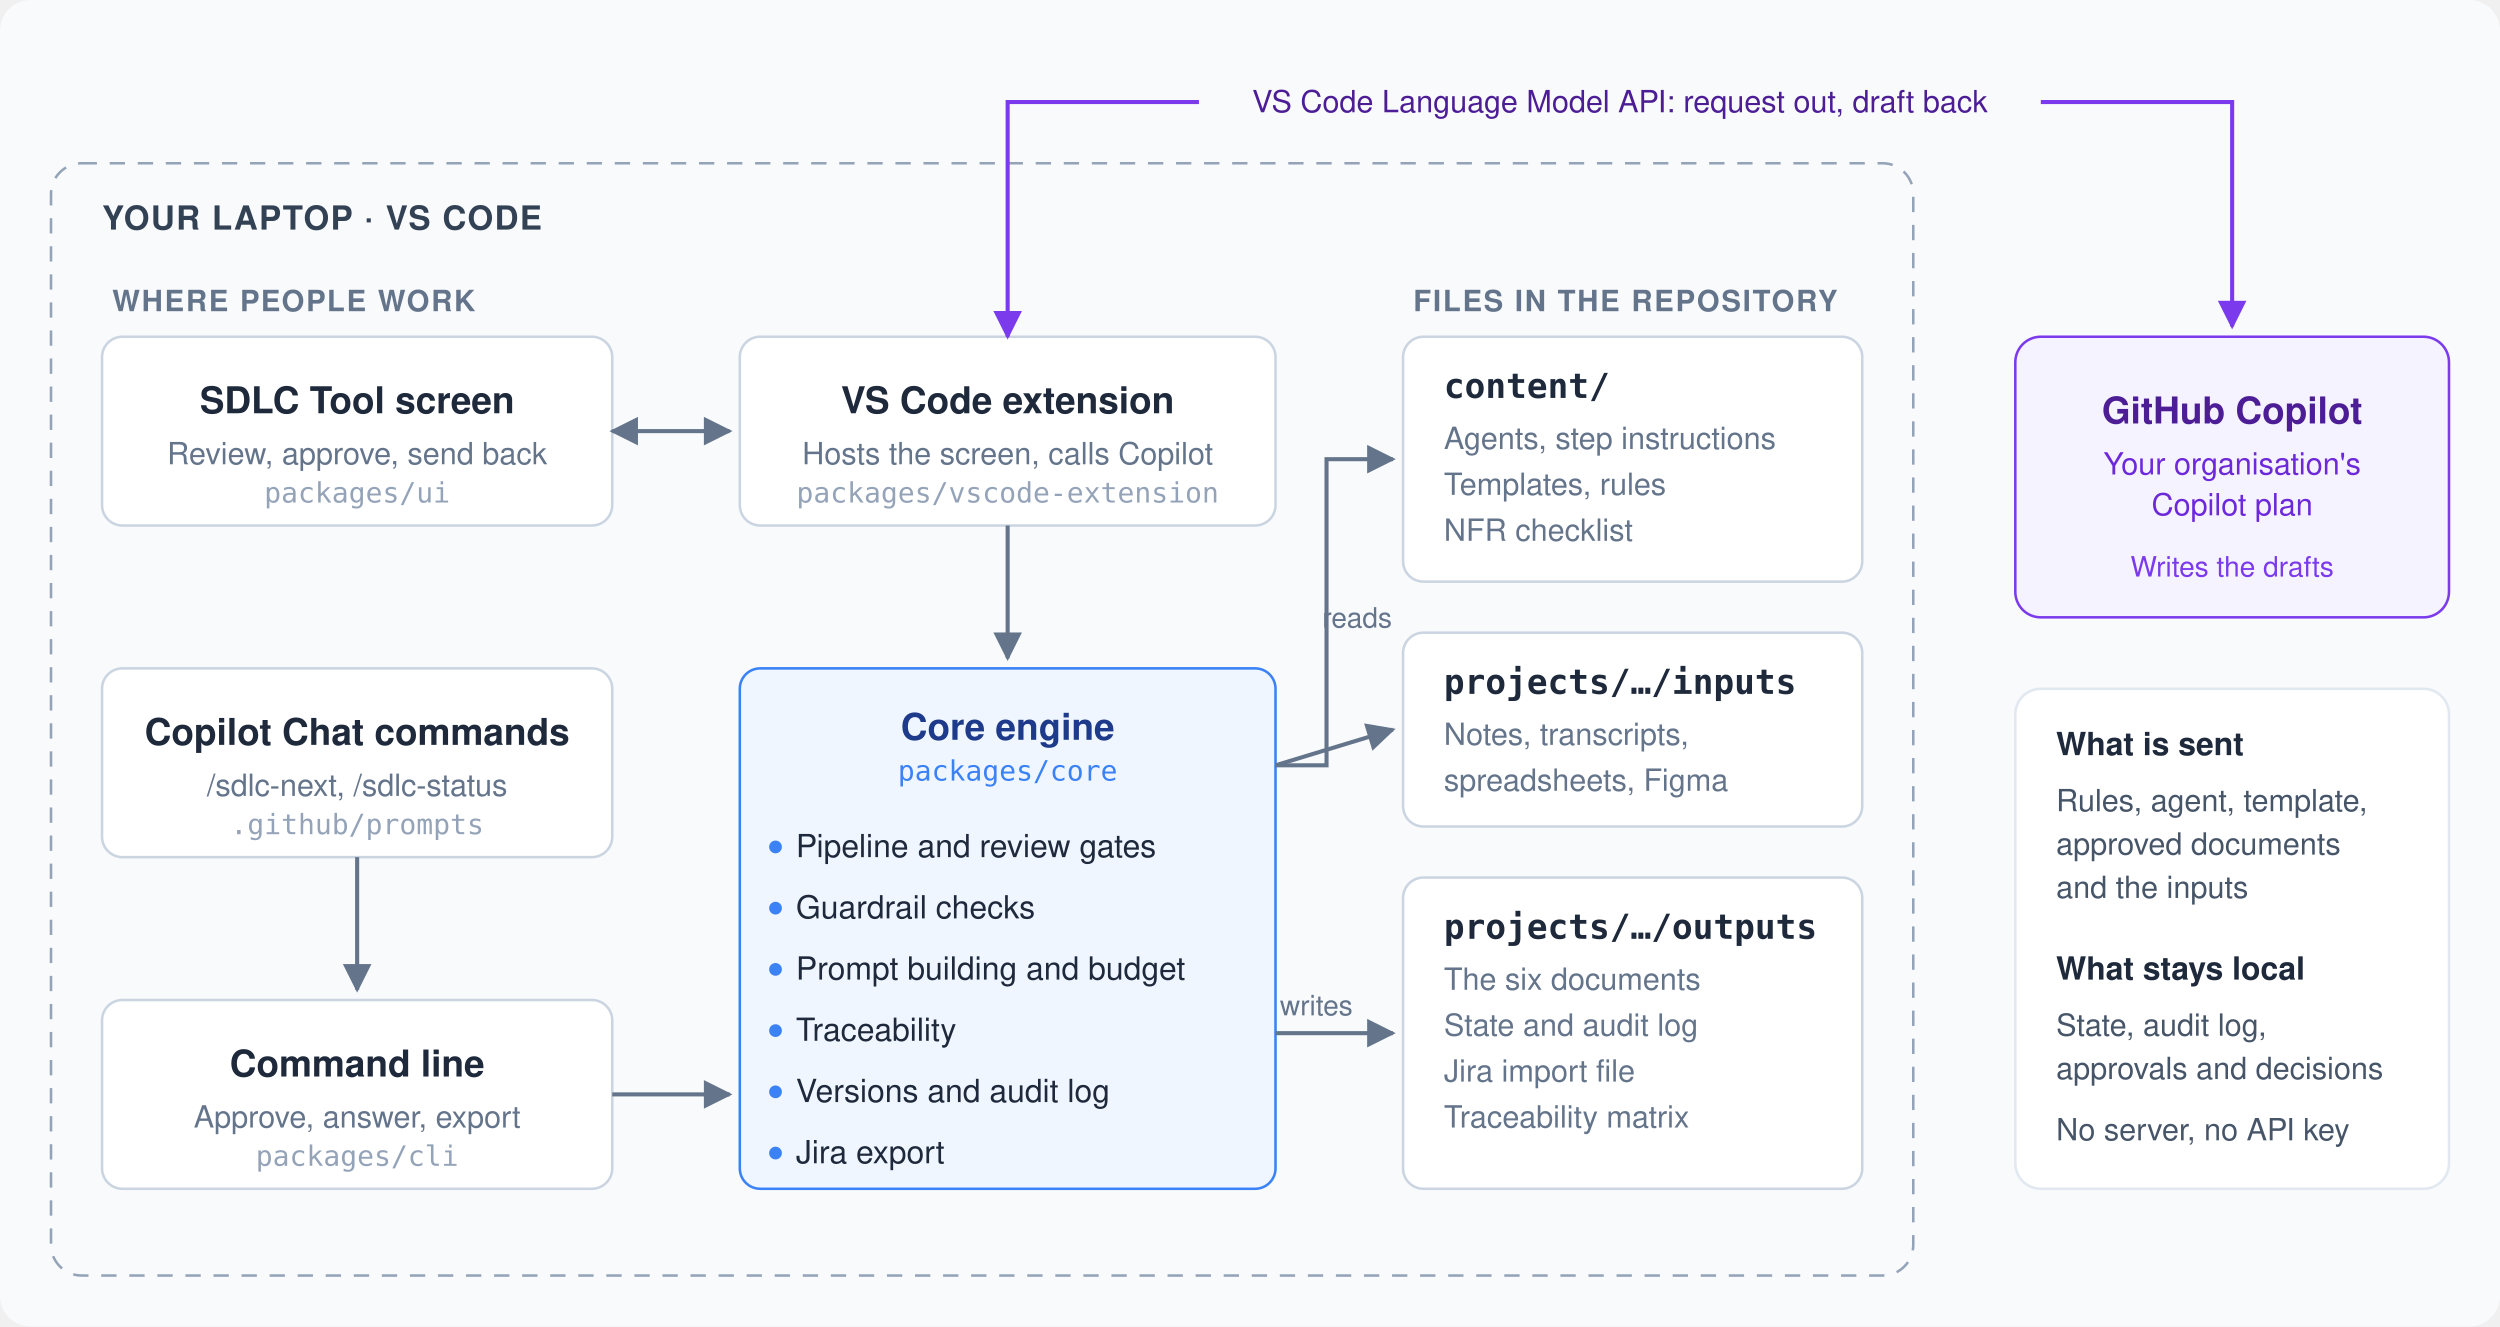
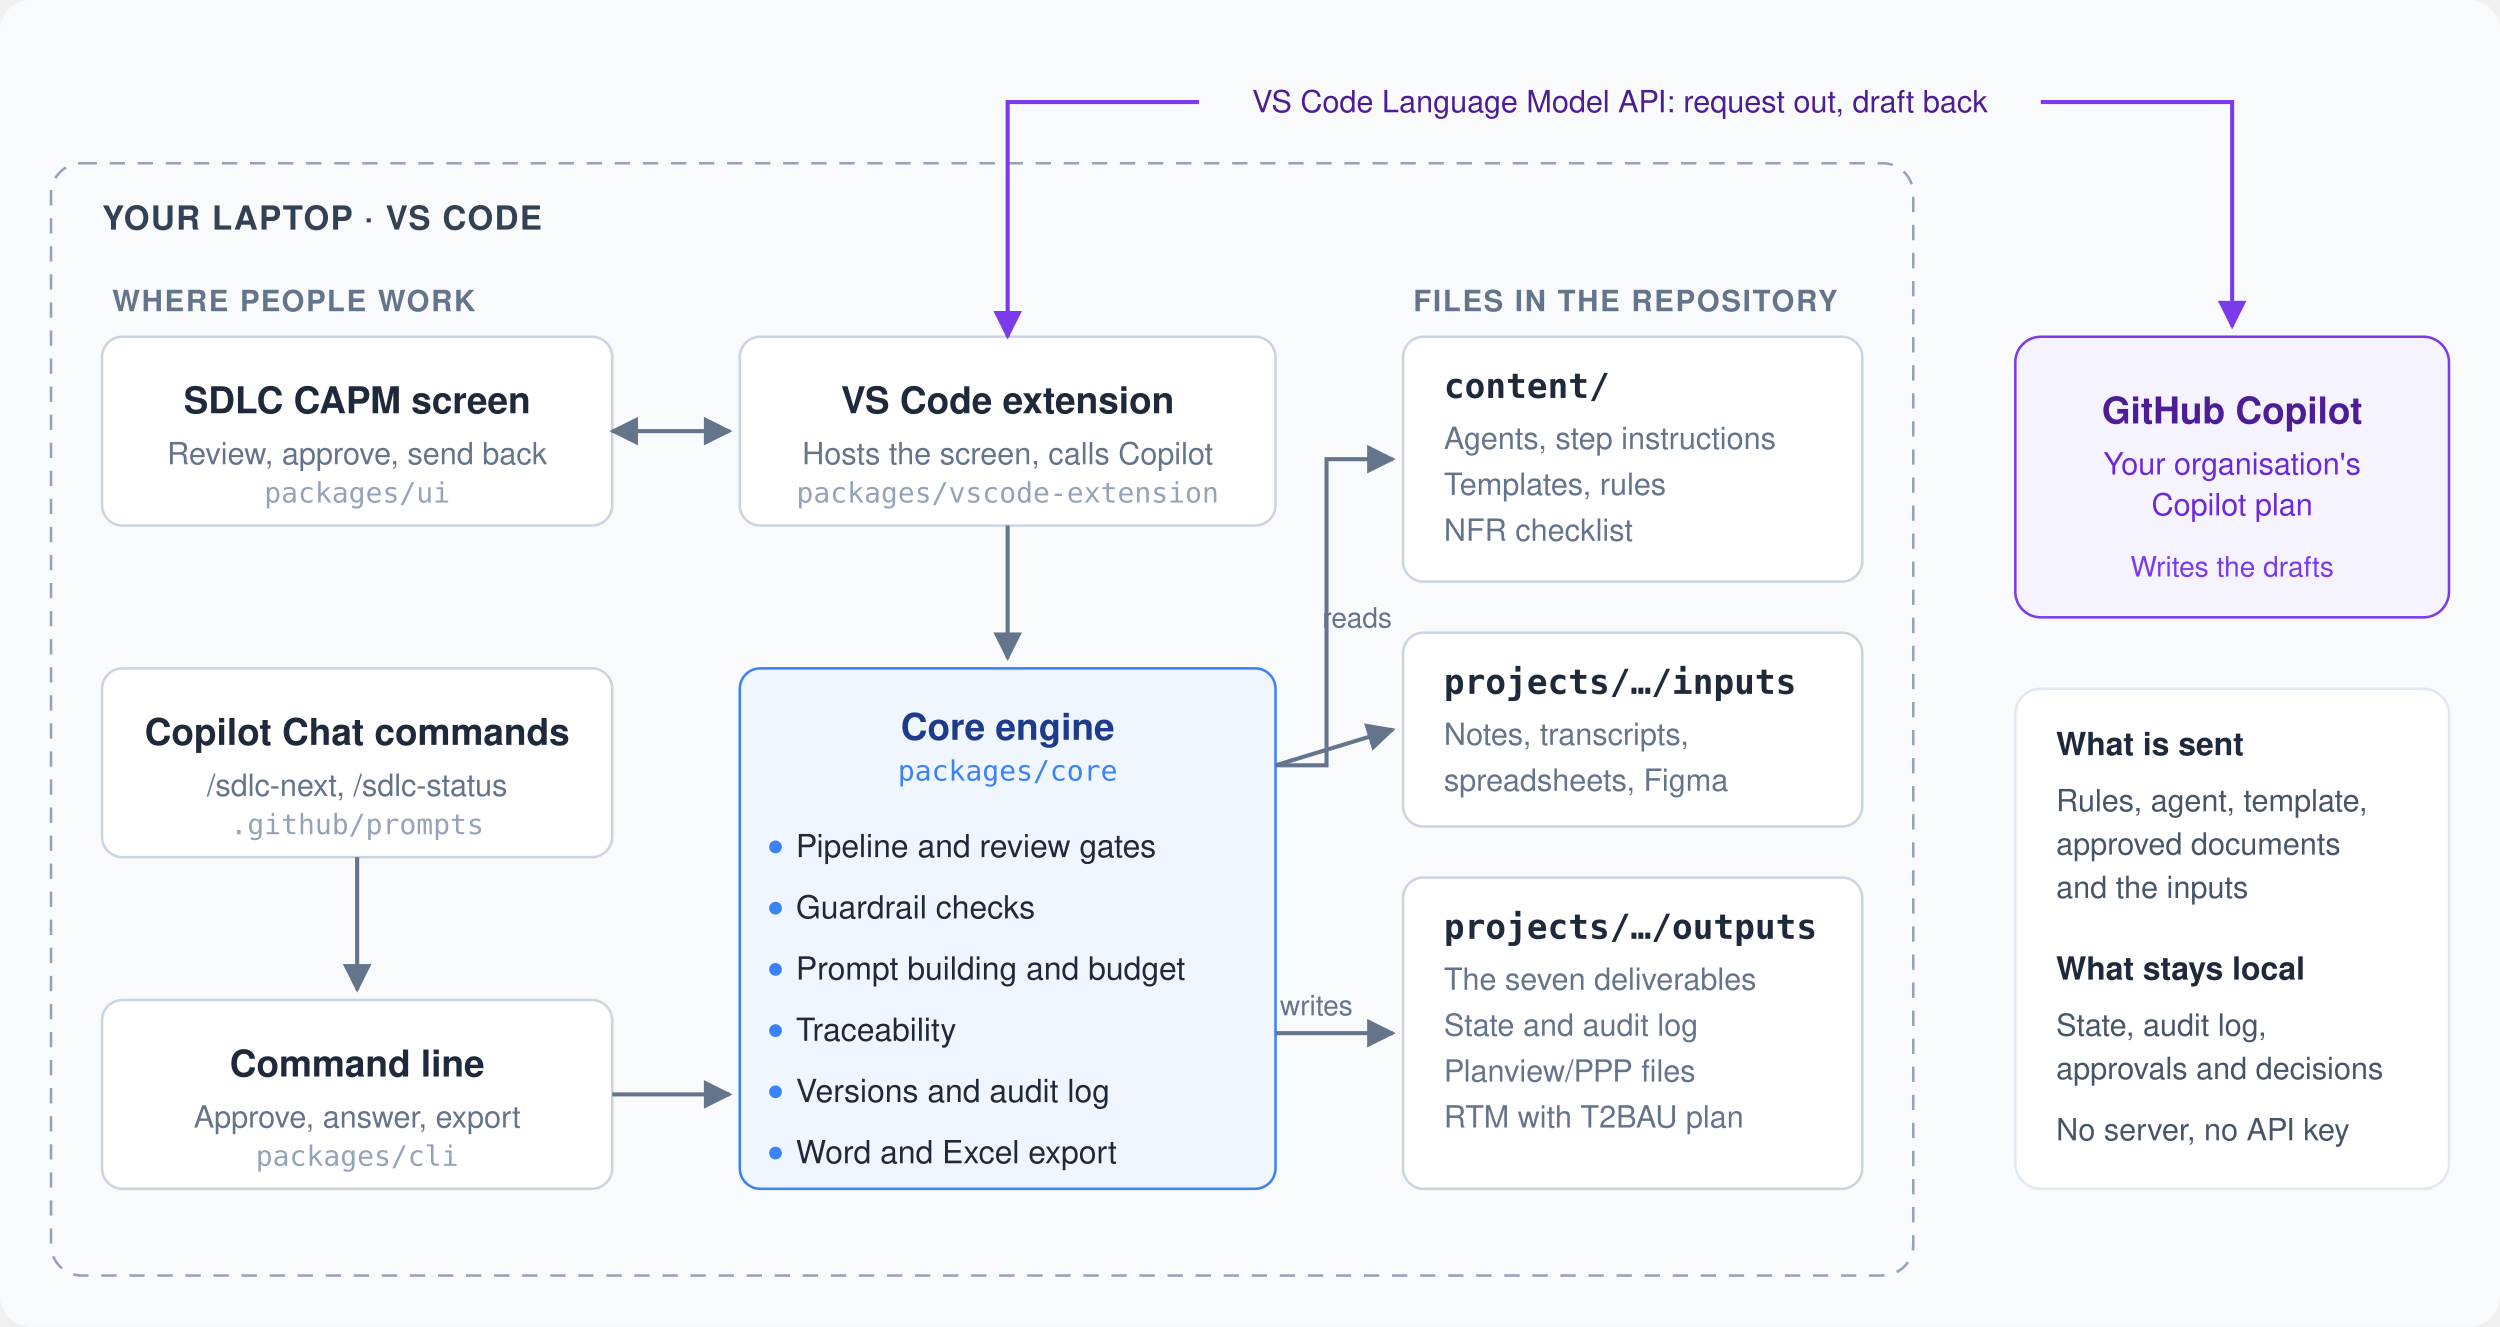
<svg xmlns="http://www.w3.org/2000/svg" viewBox="0 0 980 520" width="980" height="520" font-family="Segoe UI, Helvetica, Arial, sans-serif">
  <defs>
    <marker id="a" viewBox="0 0 10 10" refX="9" refY="5" markerWidth="7" markerHeight="7" orient="auto-start-reverse">
      <path d="M0 0L10 5L0 10z" fill="#64748b" />
    </marker>
    <marker id="ab" viewBox="0 0 10 10" refX="9" refY="5" markerWidth="7" markerHeight="7" orient="auto-start-reverse">
      <path d="M0 0L10 5L0 10z" fill="#7c3aed" />
    </marker>
  </defs>
  <rect x="0" y="0" width="980" height="520" rx="12" fill="#f8fafc" />
  <rect x="20" y="64" width="730" height="436" rx="12" fill="none" stroke="#94a3b8" stroke-dasharray="6 5" />
  <text x="40" y="90" font-size="13" font-weight="700" fill="#334155" letter-spacing="0.04em">YOUR LAPTOP · VS CODE</text>
  <text x="44" y="122" font-size="11.5" font-weight="600" fill="#64748b" letter-spacing="0.06em">WHERE PEOPLE WORK</text>
  <rect x="40" y="132" width="200" height="74" rx="8" fill="#ffffff" stroke="#cbd5e1" />
-   <text x="140" y="162" text-anchor="middle" font-size="14.5" font-weight="600" fill="#1e293b">SDLC Tool screen</text>
+   <text x="140" y="162" text-anchor="middle" font-size="14.5" font-weight="600" fill="#1e293b">SDLC CAPM screen</text>
  <text x="140" y="182" text-anchor="middle" font-size="12" fill="#64748b">Review, approve, send back</text>
  <text x="140" y="197" text-anchor="middle" font-size="11" fill="#94a3b8" font-family="Consolas, monospace">packages/ui</text>
  <rect x="40" y="262" width="200" height="74" rx="8" fill="#ffffff" stroke="#cbd5e1" />
  <text x="140" y="292" text-anchor="middle" font-size="14.5" font-weight="600" fill="#1e293b">Copilot Chat commands</text>
  <text x="140" y="312" text-anchor="middle" font-size="12" fill="#64748b">/sdlc-next, /sdlc-status</text>
  <text x="140" y="327" text-anchor="middle" font-size="11" fill="#94a3b8" font-family="Consolas, monospace">.github/prompts</text>
  <rect x="40" y="392" width="200" height="74" rx="8" fill="#ffffff" stroke="#cbd5e1" />
  <text x="140" y="422" text-anchor="middle" font-size="14.5" font-weight="600" fill="#1e293b">Command line</text>
  <text x="140" y="442" text-anchor="middle" font-size="12" fill="#64748b">Approve, answer, export</text>
  <text x="140" y="457" text-anchor="middle" font-size="11" fill="#94a3b8" font-family="Consolas, monospace">packages/cli</text>
  <rect x="290" y="132" width="210" height="74" rx="8" fill="#ffffff" stroke="#cbd5e1" />
  <text x="395" y="162" text-anchor="middle" font-size="14.5" font-weight="600" fill="#1e293b">VS Code extension</text>
  <text x="395" y="182" text-anchor="middle" font-size="12" fill="#64748b">Hosts the screen, calls Copilot</text>
  <text x="395" y="197" text-anchor="middle" font-size="11" fill="#94a3b8" font-family="Consolas, monospace">packages/vscode-extension</text>
  <rect x="290" y="262" width="210" height="204" rx="8" fill="#eff6ff" stroke="#3b82f6" />
  <text x="395" y="290" text-anchor="middle" font-size="14.5" font-weight="700" fill="#1e3a8a">Core engine</text>
  <text x="395" y="306" text-anchor="middle" font-size="11" fill="#3b82f6" font-family="Consolas, monospace">packages/core</text>
  <g font-size="12.5" fill="#1e293b">
    <text x="312" y="336">Pipeline and review gates</text>
    <text x="312" y="360">Guardrail checks</text>
    <text x="312" y="384">Prompt building and budget</text>
    <text x="312" y="408">Traceability</text>
    <text x="312" y="432">Versions and audit log</text>
-     <text x="312" y="456">Jira export</text>
+     <text x="312" y="456">Word and Excel export</text>
  </g>
  <g fill="#3b82f6">
    <circle cx="304" cy="332" r="2.5" />
    <circle cx="304" cy="356" r="2.5" />
    <circle cx="304" cy="380" r="2.5" />
    <circle cx="304" cy="404" r="2.5" />
    <circle cx="304" cy="428" r="2.5" />
    <circle cx="304" cy="452" r="2.5" />
  </g>
  <text x="554" y="122" font-size="11.5" font-weight="600" fill="#64748b" letter-spacing="0.06em">FILES IN THE REPOSITORY</text>
  <rect x="550" y="132" width="180" height="96" rx="8" fill="#ffffff" stroke="#cbd5e1" />
  <text x="566" y="156" font-size="13.5" font-weight="600" fill="#1e293b" font-family="Consolas, monospace">content/</text>
  <text x="566" y="176" font-size="12" fill="#64748b">Agents, step instructions</text>
  <text x="566" y="194" font-size="12" fill="#64748b">Templates, rules</text>
  <text x="566" y="212" font-size="12" fill="#64748b">NFR checklist</text>
  <rect x="550" y="248" width="180" height="76" rx="8" fill="#ffffff" stroke="#cbd5e1" />
  <text x="566" y="272" font-size="13.5" font-weight="600" fill="#1e293b" font-family="Consolas, monospace">projects/…/inputs</text>
  <text x="566" y="292" font-size="12" fill="#64748b">Notes, transcripts,</text>
  <text x="566" y="310" font-size="12" fill="#64748b">spreadsheets, Figma</text>
  <rect x="550" y="344" width="180" height="122" rx="8" fill="#ffffff" stroke="#cbd5e1" />
  <text x="566" y="368" font-size="13.5" font-weight="600" fill="#1e293b" font-family="Consolas, monospace">projects/…/outputs</text>
-   <text x="566" y="388" font-size="12" fill="#64748b">The six documents</text>
+   <text x="566" y="388" font-size="12" fill="#64748b">The seven deliverables</text>
  <text x="566" y="406" font-size="12" fill="#64748b">State and audit log</text>
-   <text x="566" y="424" font-size="12" fill="#64748b">Jira import file</text>
-   <text x="566" y="442" font-size="12" fill="#64748b">Traceability matrix</text>
+   <text x="566" y="424" font-size="12" fill="#64748b">Planview/PPP files</text>
+   <text x="566" y="442" font-size="12" fill="#64748b">RTM with T2BAU plan</text>
  <line x1="240" y1="169" x2="286" y2="169" stroke="#64748b" stroke-width="1.6" marker-start="url(#a)" marker-end="url(#a)" />
  <line x1="395" y1="206" x2="395" y2="258" stroke="#64748b" stroke-width="1.6" marker-end="url(#a)" />
  <line x1="140" y1="336" x2="140" y2="388" stroke="#64748b" stroke-width="1.6" marker-end="url(#a)" />
  <line x1="240" y1="429" x2="286" y2="429" stroke="#64748b" stroke-width="1.6" marker-end="url(#a)" />
  <path d="M500 300H520V180H546" fill="none" stroke="#64748b" stroke-width="1.6" marker-end="url(#a)" />
  <line x1="500" y1="300" x2="546" y2="286" stroke="#64748b" stroke-width="1.6" marker-end="url(#a)" />
  <line x1="500" y1="405" x2="546" y2="405" stroke="#64748b" stroke-width="1.6" marker-end="url(#a)" />
  <text x="516" y="398" font-size="11" fill="#64748b" text-anchor="middle">writes</text>
  <text x="532" y="246" font-size="11" fill="#64748b" text-anchor="middle">reads</text>
  <rect x="790" y="132" width="170" height="110" rx="10" fill="#f5f3ff" stroke="#7c3aed" />
  <text x="875" y="166" text-anchor="middle" font-size="14.5" font-weight="700" fill="#4c1d95">GitHub Copilot</text>
  <text x="875" y="186" text-anchor="middle" font-size="12" fill="#6d28d9">Your organisation's</text>
  <text x="875" y="202" text-anchor="middle" font-size="12" fill="#6d28d9">Copilot plan</text>
  <text x="875" y="226" text-anchor="middle" font-size="11" fill="#7c3aed">Writes the drafts</text>
  <path d="M395 132V40H875V128" fill="none" stroke="#7c3aed" stroke-width="1.6" marker-start="url(#ab)" marker-end="url(#ab)" />
  <rect x="470" y="28" width="330" height="24" rx="4" fill="#f8fafc" />
  <text x="635" y="44" text-anchor="middle" font-size="12" fill="#4c1d95">VS Code Language Model API: request out, draft back</text>
  <rect x="790" y="270" width="170" height="196" rx="10" fill="#ffffff" stroke="#e2e8f0" />
  <text x="806" y="296" font-size="12.5" font-weight="700" fill="#1e293b">What is sent</text>
  <g font-size="12" fill="#475569">
    <text x="806" y="318">Rules, agent, template,</text>
    <text x="806" y="335">approved documents</text>
    <text x="806" y="352">and the inputs</text>
  </g>
  <text x="806" y="384" font-size="12.5" font-weight="700" fill="#1e293b">What stays local</text>
  <g font-size="12" fill="#475569">
    <text x="806" y="406">State, audit log,</text>
    <text x="806" y="423">approvals and decisions</text>
    <text x="806" y="447">No server, no API key</text>
  </g>
</svg>
